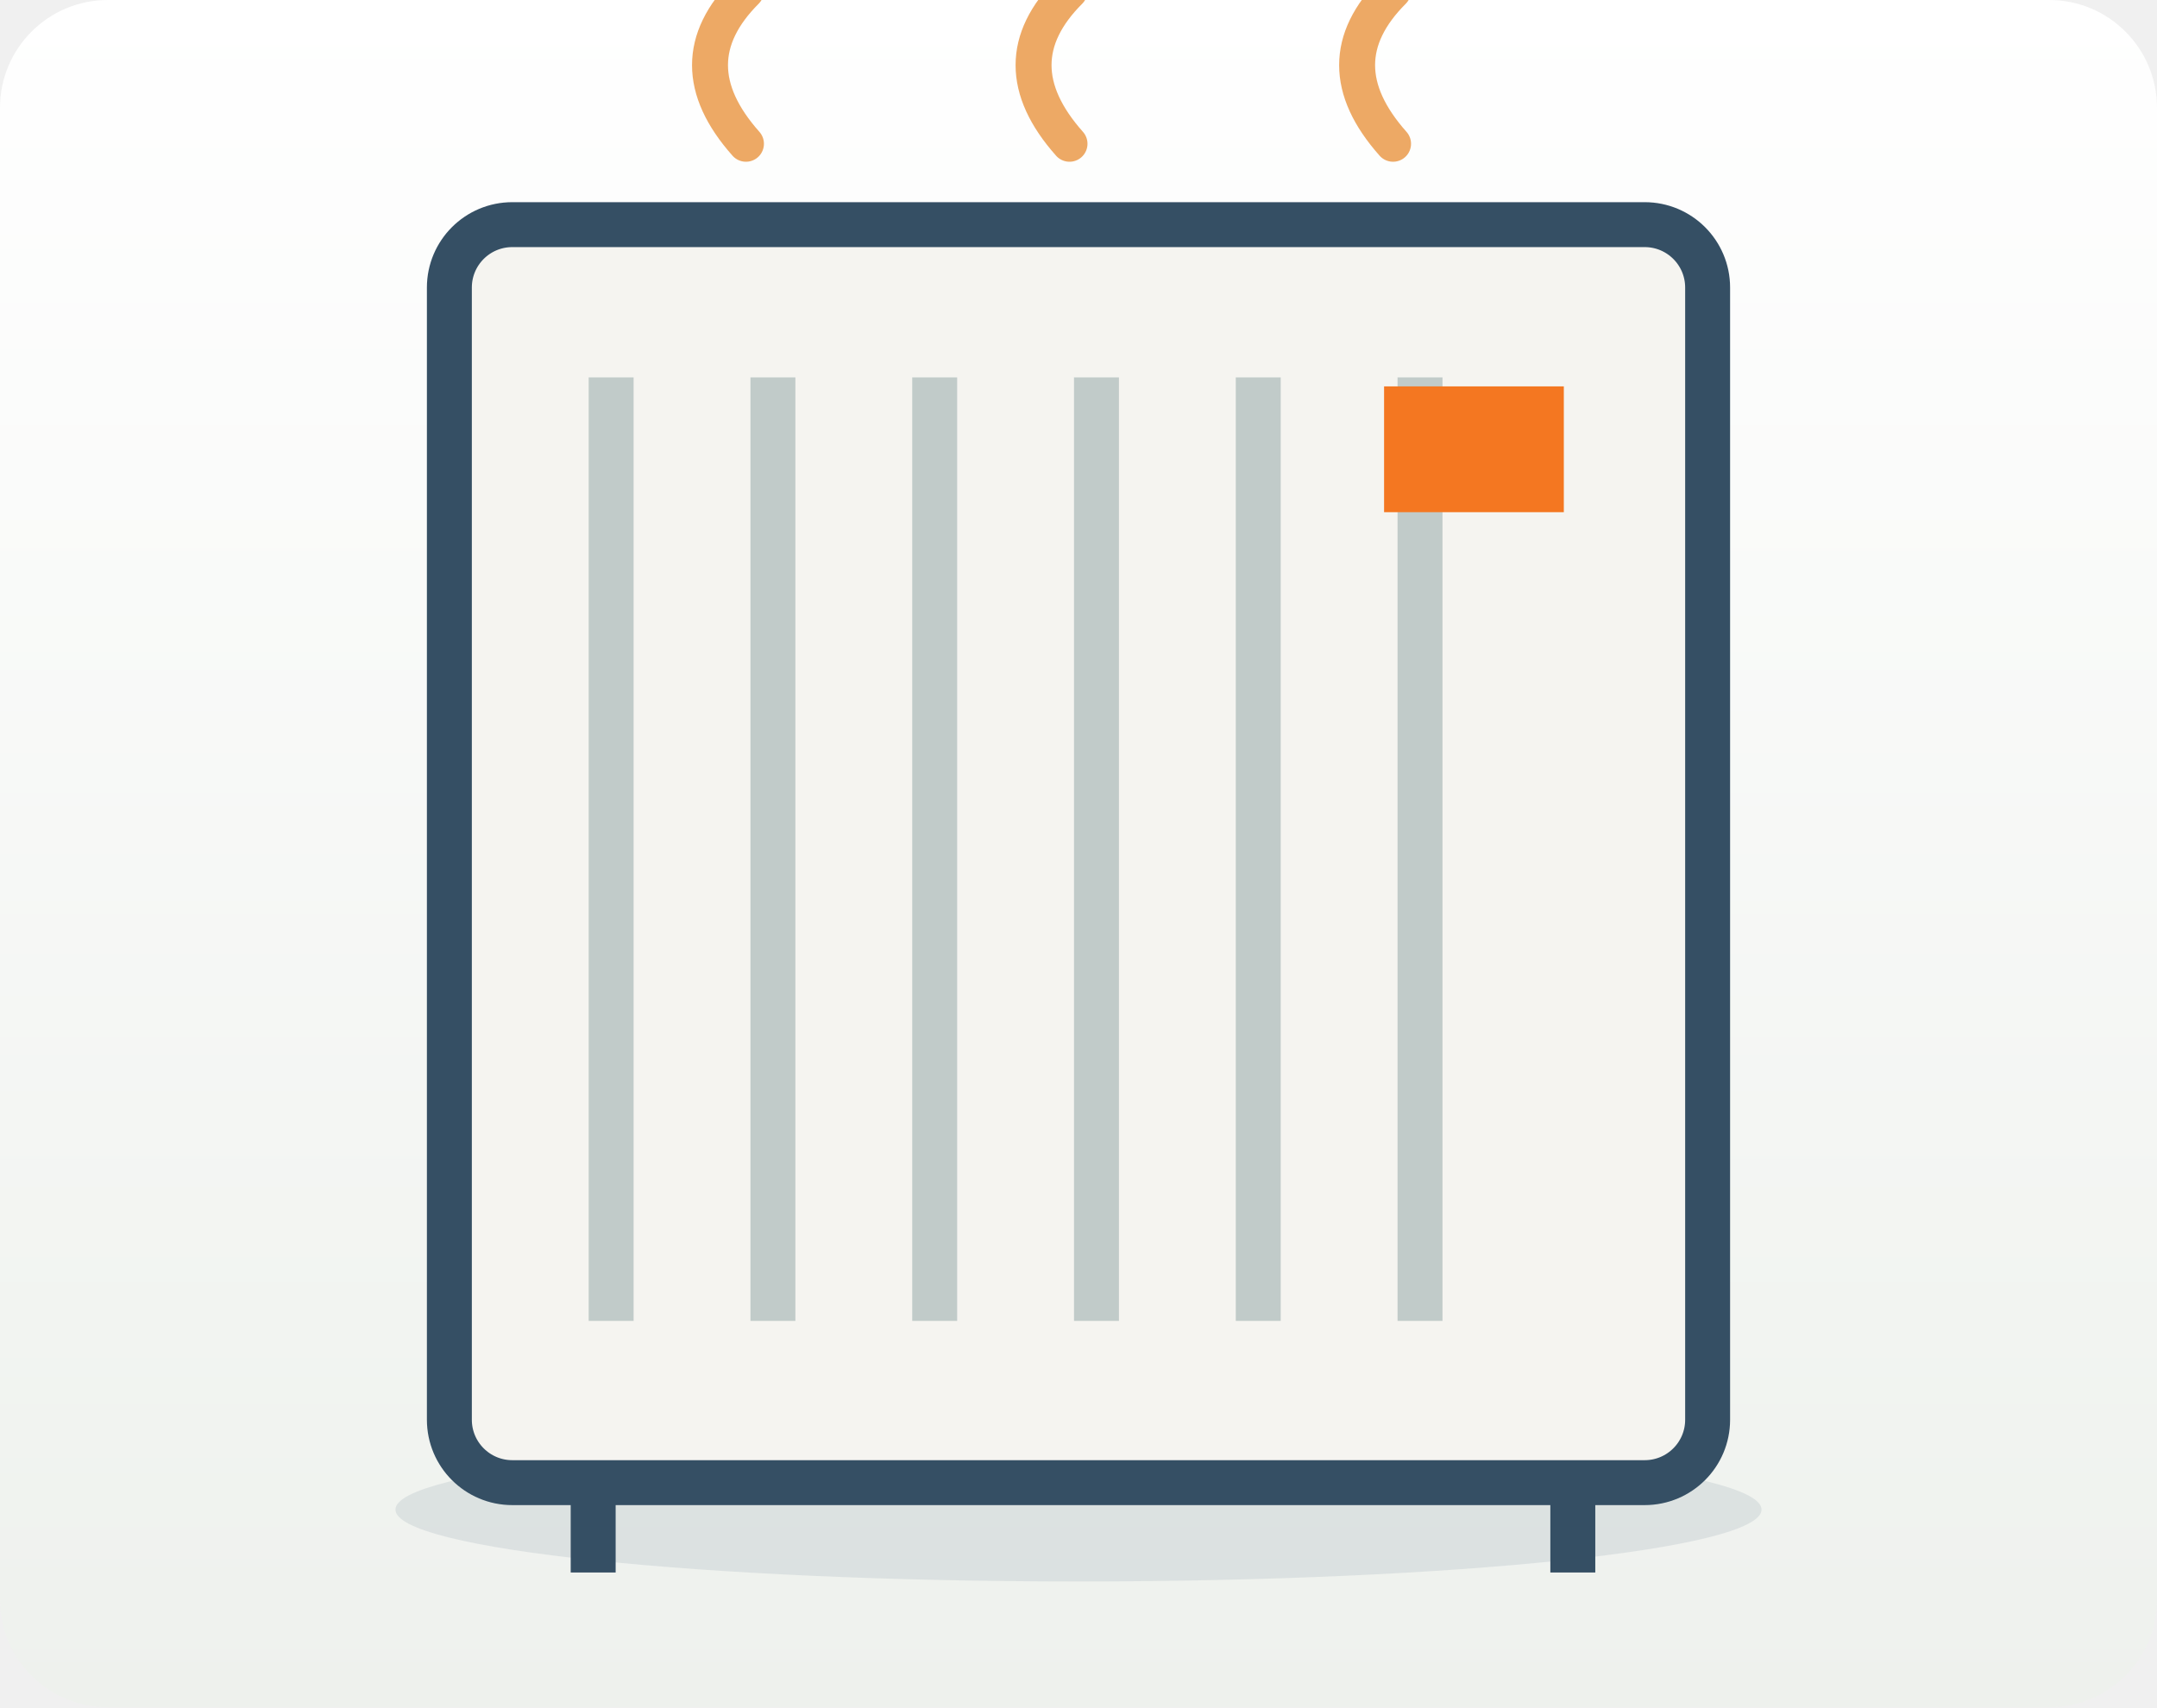
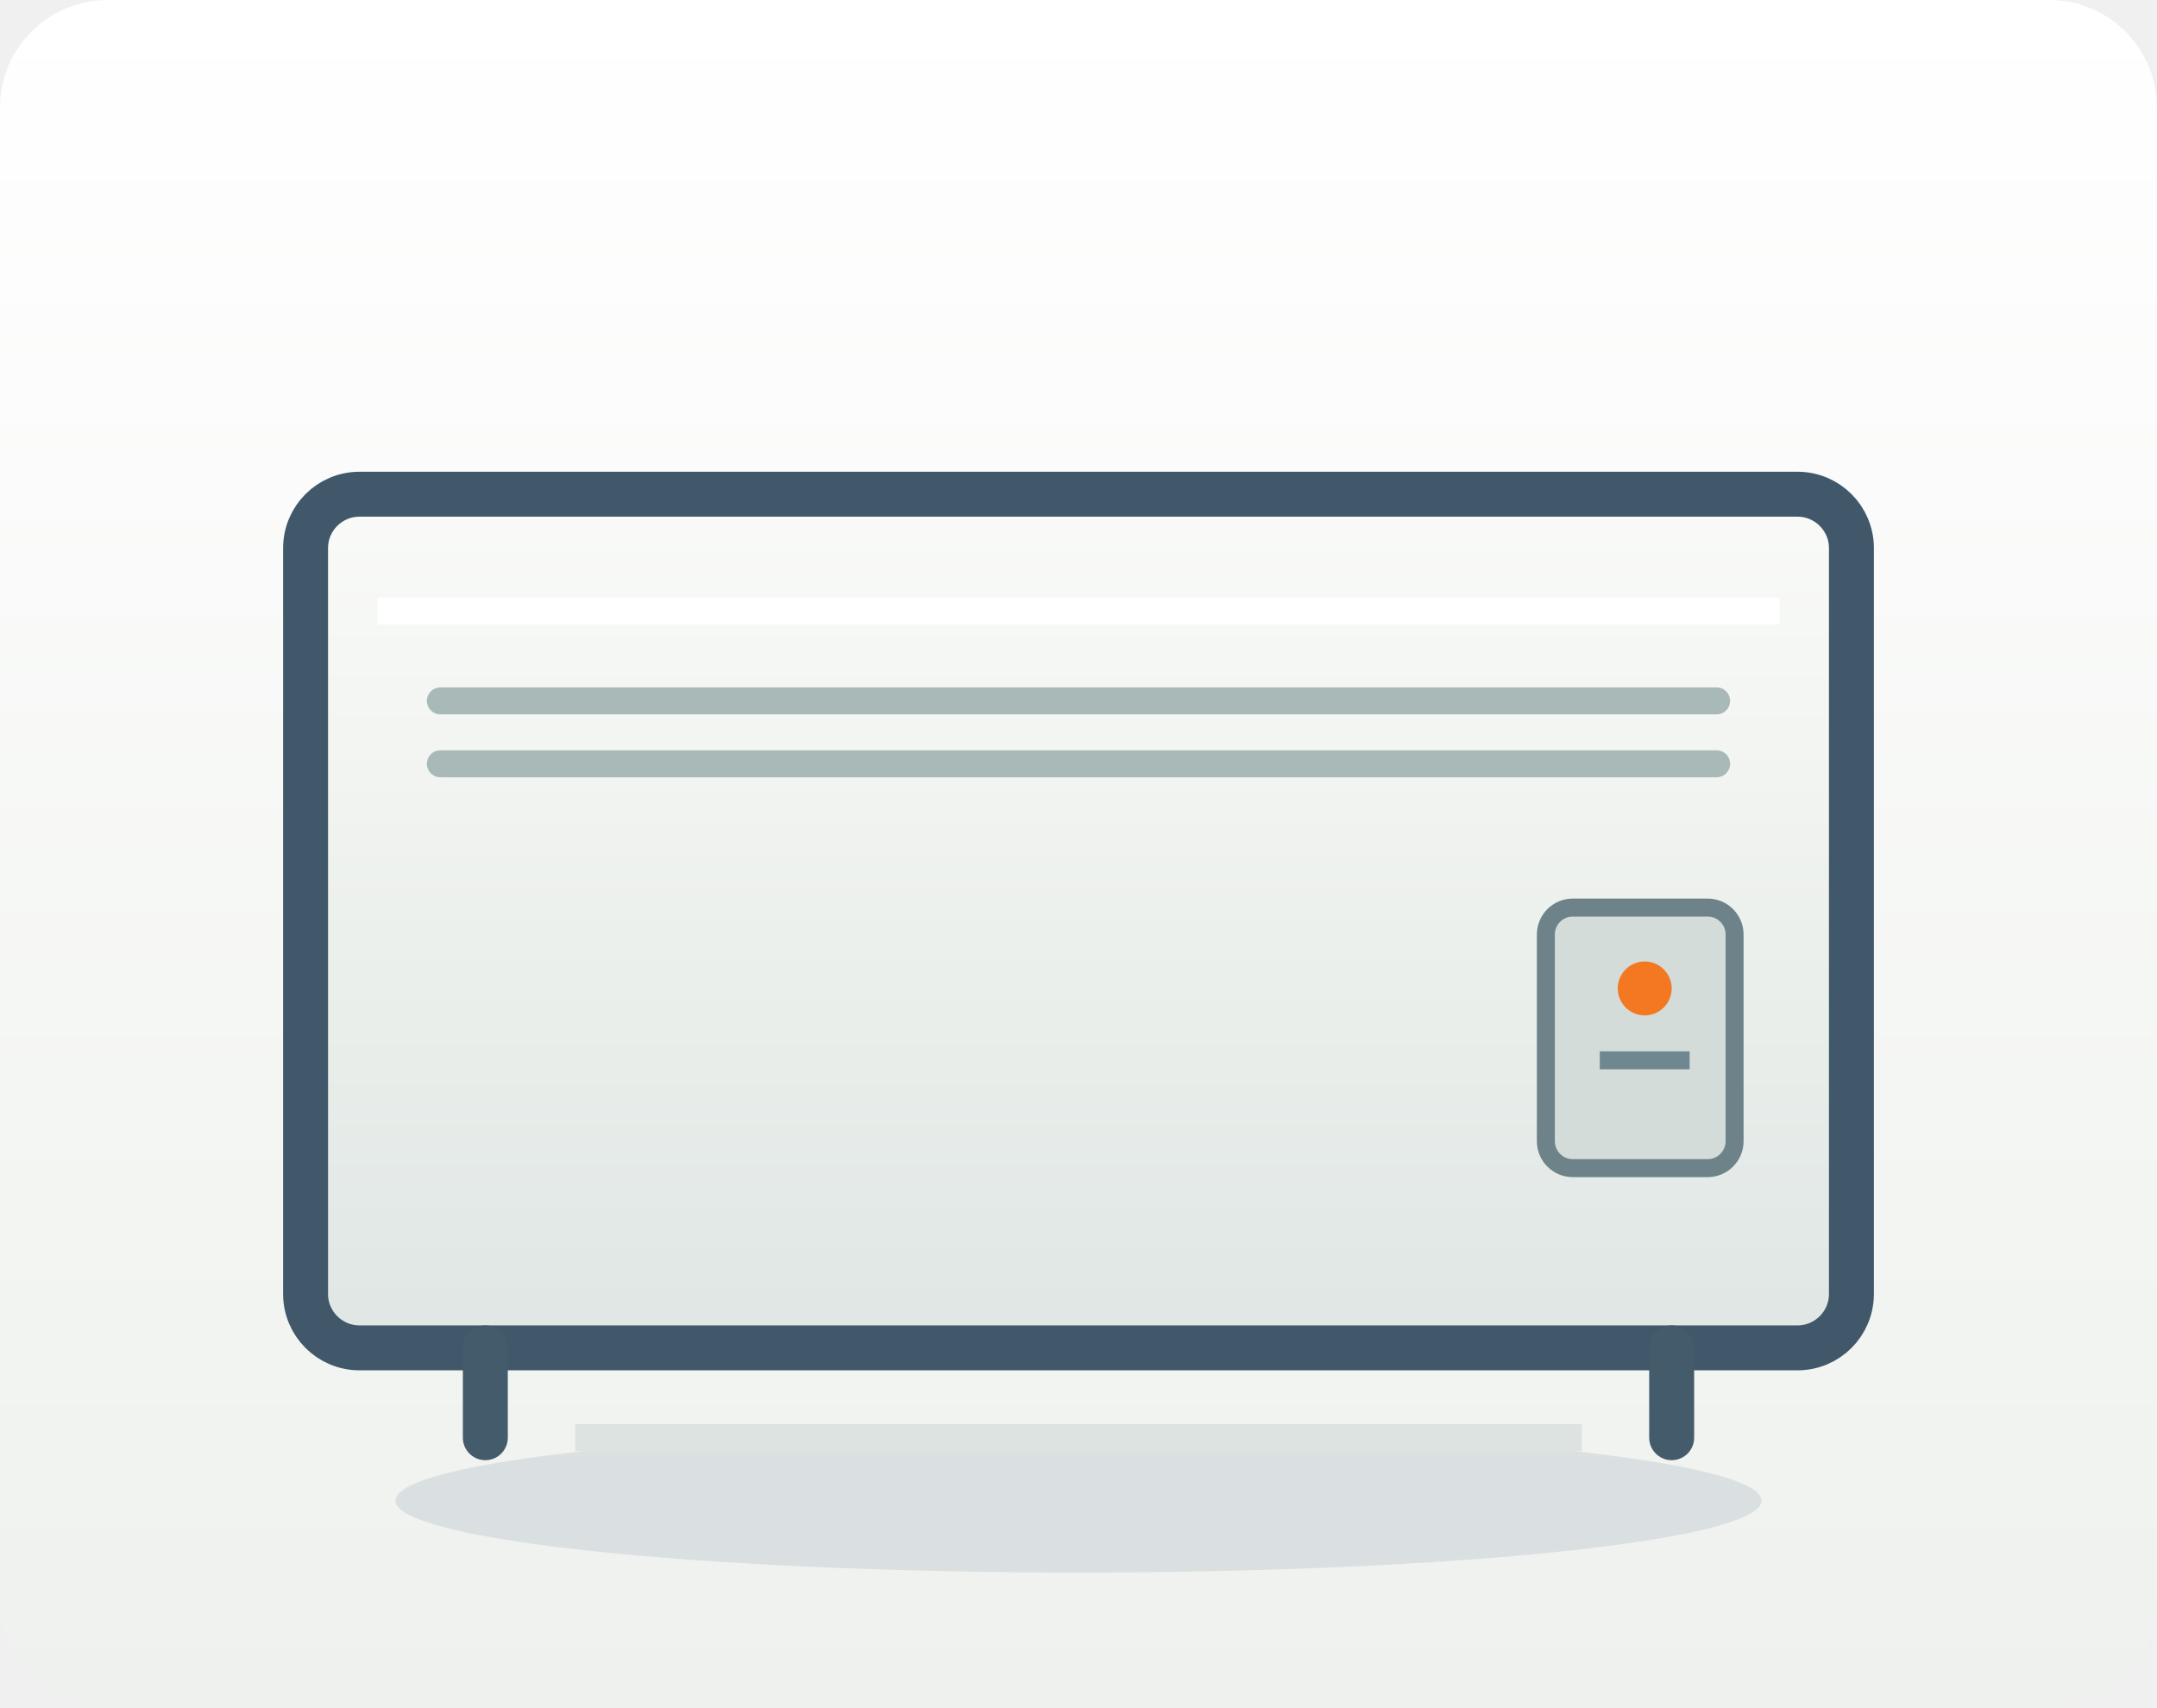
- <svg xmlns="http://www.w3.org/2000/svg" viewBox="0 0 240 190" role="img" aria-label="Illustrative drawing of an electrical product">
+ <svg xmlns="http://www.w3.org/2000/svg" viewBox="0 0 240 190" role="img" aria-label="Slim electric panel heater illustration">
  <defs>
    <linearGradient id="bg" x2="0" y2="1">
      <stop stop-color="#fff" />
      <stop offset="1" stop-color="#eef1ed" />
    </linearGradient>
+     <linearGradient id="panel" x2="0" y2="1">
+       <stop stop-color="#fafbf8" />
+       <stop offset="1" stop-color="#dfe6e3" />
+     </linearGradient>
  </defs>
  <rect width="240" height="190" rx="12" fill="url(#bg)" />
-   <ellipse cx="120" cy="168" rx="76" ry="8" fill="#17365a" opacity=".09" />
-   <rect x="50" y="25" width="140" height="140" rx="7" fill="#f5f4f0" stroke="#354f64" stroke-width="5" />
-   <path d="M68 42v105m18-105v105m18-105v105m18-105v105m18-105v105m18-105v105" stroke="#c1cbc9" stroke-width="5" />
-   <path d="M154 43h20v14h-20z" fill="#f47721" />
-   <path d="M66 166v9m109-9v9" stroke="#354f64" stroke-width="5" />
-   <path d="M83 16q-8-9 0-17m36 17q-8-9 0-17m36 17q-8-9 0-17" fill="none" stroke="#eda965" stroke-width="4" stroke-linecap="round" />
+   <ellipse cx="120" cy="167" rx="76" ry="8" fill="#17365a" opacity=".1" />
+   <rect x="34" y="55" width="172" height="95" rx="6" fill="url(#panel)" stroke="#40586a" stroke-width="5" />
+   <path d="M42 68h156" stroke="#fff" stroke-width="3" />
+   <path d="M49 78h142m-142 7h142" stroke="#a8b9b8" stroke-width="3" stroke-linecap="round" />
+   <rect x="172" y="101" width="21" height="29" rx="3" fill="#d3dcd9" stroke="#6d8289" stroke-width="2" />
+   <circle cx="183" cy="110" r="3" fill="#f47721" />
+   <path d="M178 118h10" stroke="#718790" stroke-width="2" />
+   <path d="M54 150v10m132-10v10" stroke="#435b6b" stroke-width="5" stroke-linecap="round" />
+   <path d="M64 160h112" stroke="#dce3e0" stroke-width="3" />
</svg>
